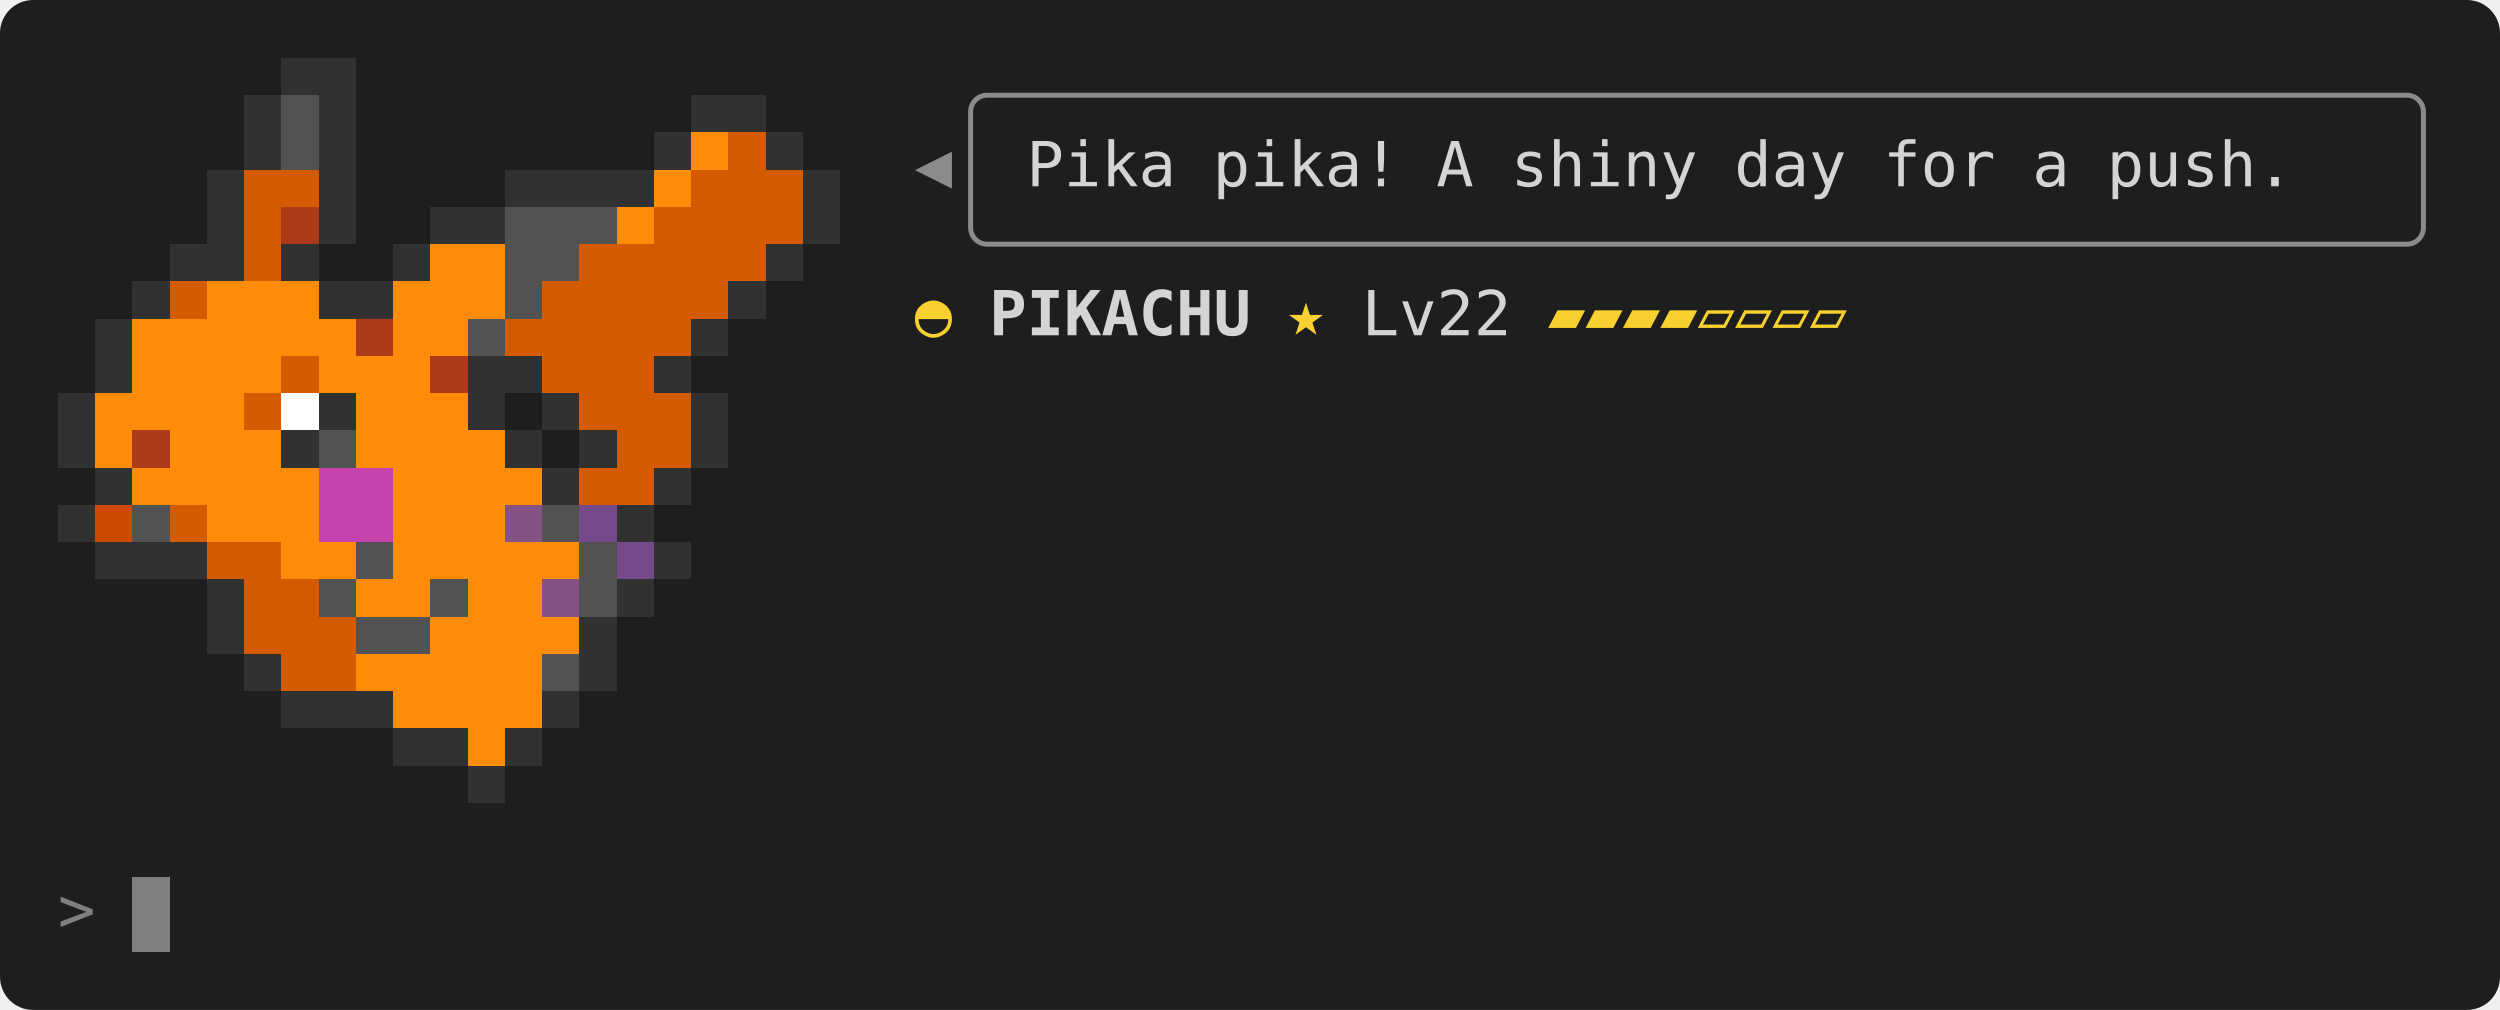
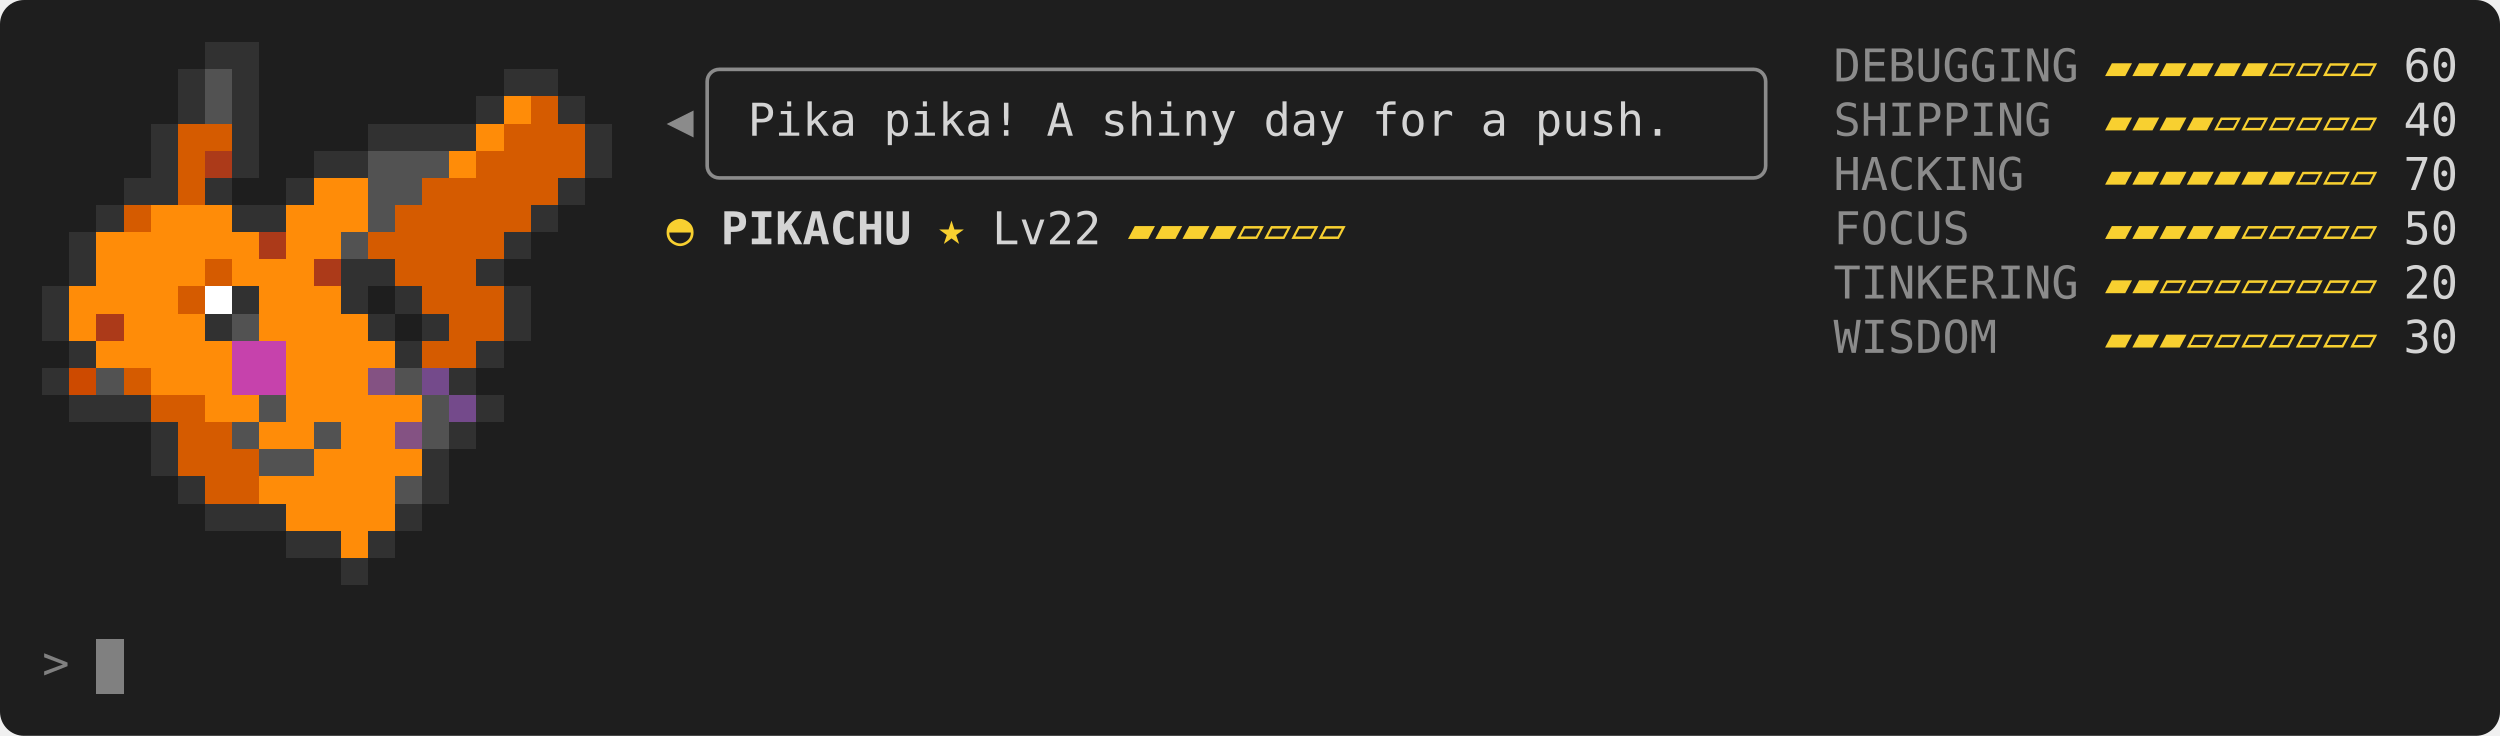
- <svg xmlns="http://www.w3.org/2000/svg" width="604" height="244" viewBox="0 0 604 244">
-   <rect width="604" height="244" rx="8" fill="#1e1e1e" />
+ <svg xmlns="http://www.w3.org/2000/svg" width="829" height="244" viewBox="0 0 829 244">
+   <rect width="829" height="244" rx="8" fill="#1e1e1e" />
  <g shape-rendering="crispEdges">
    <rect x="68" y="14" width="18" height="9" fill="#313131" />
    <rect x="59" y="23" width="9" height="9" fill="#313131" />
    <rect x="68" y="23" width="9" height="9" fill="#525252" />
    <rect x="77" y="23" width="9" height="9" fill="#313131" />
    <rect x="167" y="23" width="18" height="9" fill="#313131" />
    <rect x="59" y="32" width="9" height="9" fill="#313131" />
    <rect x="68" y="32" width="9" height="9" fill="#525252" />
    <rect x="77" y="32" width="9" height="9" fill="#313131" />
    <rect x="158" y="32" width="9" height="9" fill="#313131" />
    <rect x="167" y="32" width="9" height="9" fill="#ff8c08" />
    <rect x="176" y="32" width="9" height="9" fill="#d55b00" />
    <rect x="185" y="32" width="9" height="9" fill="#313131" />
    <rect x="50" y="41" width="9" height="9" fill="#313131" />
    <rect x="59" y="41" width="18" height="9" fill="#d55b00" />
    <rect x="77" y="41" width="9" height="9" fill="#313131" />
    <rect x="122" y="41" width="36" height="9" fill="#313131" />
    <rect x="158" y="41" width="9" height="9" fill="#ff8c08" />
    <rect x="167" y="41" width="27" height="9" fill="#d55b00" />
    <rect x="194" y="41" width="9" height="9" fill="#313131" />
    <rect x="50" y="50" width="9" height="9" fill="#313131" />
    <rect x="59" y="50" width="9" height="9" fill="#d55b00" />
    <rect x="68" y="50" width="9" height="9" fill="#ac3a19" />
    <rect x="77" y="50" width="9" height="9" fill="#313131" />
    <rect x="104" y="50" width="18" height="9" fill="#313131" />
    <rect x="122" y="50" width="27" height="9" fill="#525252" />
    <rect x="149" y="50" width="9" height="9" fill="#ff8c08" />
    <rect x="158" y="50" width="36" height="9" fill="#d55b00" />
    <rect x="194" y="50" width="9" height="9" fill="#313131" />
    <rect x="41" y="59" width="18" height="9" fill="#313131" />
    <rect x="59" y="59" width="9" height="9" fill="#d55b00" />
    <rect x="68" y="59" width="9" height="9" fill="#313131" />
    <rect x="95" y="59" width="9" height="9" fill="#313131" />
    <rect x="104" y="59" width="18" height="9" fill="#ff8c08" />
    <rect x="122" y="59" width="18" height="9" fill="#525252" />
    <rect x="140" y="59" width="45" height="9" fill="#d55b00" />
    <rect x="185" y="59" width="9" height="9" fill="#313131" />
    <rect x="32" y="68" width="9" height="9" fill="#313131" />
    <rect x="41" y="68" width="9" height="9" fill="#d55b00" />
    <rect x="50" y="68" width="27" height="9" fill="#ff8c08" />
    <rect x="77" y="68" width="18" height="9" fill="#313131" />
    <rect x="95" y="68" width="27" height="9" fill="#ff8c08" />
    <rect x="122" y="68" width="9" height="9" fill="#525252" />
    <rect x="131" y="68" width="45" height="9" fill="#d55b00" />
    <rect x="176" y="68" width="9" height="9" fill="#313131" />
    <rect x="23" y="77" width="9" height="9" fill="#313131" />
    <rect x="32" y="77" width="54" height="9" fill="#ff8c08" />
    <rect x="86" y="77" width="9" height="9" fill="#ac3a19" />
    <rect x="95" y="77" width="18" height="9" fill="#ff8c08" />
    <rect x="113" y="77" width="9" height="9" fill="#525252" />
    <rect x="122" y="77" width="45" height="9" fill="#d55b00" />
    <rect x="167" y="77" width="9" height="9" fill="#313131" />
    <rect x="23" y="86" width="9" height="9" fill="#313131" />
    <rect x="32" y="86" width="36" height="9" fill="#ff8c08" />
    <rect x="68" y="86" width="9" height="9" fill="#d55b00" />
    <rect x="77" y="86" width="27" height="9" fill="#ff8c08" />
    <rect x="104" y="86" width="9" height="9" fill="#ac3a19" />
    <rect x="113" y="86" width="18" height="9" fill="#313131" />
    <rect x="131" y="86" width="27" height="9" fill="#d55b00" />
    <rect x="158" y="86" width="9" height="9" fill="#313131" />
    <rect x="14" y="95" width="9" height="9" fill="#313131" />
    <rect x="23" y="95" width="36" height="9" fill="#ff8c08" />
    <rect x="59" y="95" width="9" height="9" fill="#d55b00" />
    <rect x="68" y="95" width="9" height="9" fill="#ffffff" />
    <rect x="77" y="95" width="9" height="9" fill="#313131" />
    <rect x="86" y="95" width="27" height="9" fill="#ff8c08" />
    <rect x="113" y="95" width="9" height="9" fill="#313131" />
    <rect x="131" y="95" width="9" height="9" fill="#313131" />
    <rect x="140" y="95" width="27" height="9" fill="#d55b00" />
    <rect x="167" y="95" width="9" height="9" fill="#313131" />
    <rect x="14" y="104" width="9" height="9" fill="#313131" />
    <rect x="23" y="104" width="9" height="9" fill="#ff8c08" />
    <rect x="32" y="104" width="9" height="9" fill="#ac3a19" />
    <rect x="41" y="104" width="27" height="9" fill="#ff8c08" />
    <rect x="68" y="104" width="9" height="9" fill="#313131" />
    <rect x="77" y="104" width="9" height="9" fill="#525252" />
    <rect x="86" y="104" width="36" height="9" fill="#ff8c08" />
    <rect x="122" y="104" width="9" height="9" fill="#313131" />
    <rect x="140" y="104" width="9" height="9" fill="#313131" />
    <rect x="149" y="104" width="18" height="9" fill="#d55b00" />
    <rect x="167" y="104" width="9" height="9" fill="#313131" />
    <rect x="23" y="113" width="9" height="9" fill="#313131" />
    <rect x="32" y="113" width="45" height="9" fill="#ff8c08" />
    <rect x="77" y="113" width="18" height="9" fill="#c642ac" />
    <rect x="95" y="113" width="36" height="9" fill="#ff8c08" />
    <rect x="131" y="113" width="9" height="9" fill="#313131" />
    <rect x="140" y="113" width="18" height="9" fill="#d55b00" />
    <rect x="158" y="113" width="9" height="9" fill="#313131" />
    <rect x="14" y="122" width="9" height="9" fill="#313131" />
    <rect x="23" y="122" width="9" height="9" fill="#cd4a00" />
    <rect x="32" y="122" width="9" height="9" fill="#525252" />
    <rect x="41" y="122" width="9" height="9" fill="#d55b00" />
    <rect x="50" y="122" width="27" height="9" fill="#ff8c08" />
    <rect x="77" y="122" width="18" height="9" fill="#c642ac" />
    <rect x="95" y="122" width="27" height="9" fill="#ff8c08" />
    <rect x="122" y="122" width="9" height="9" fill="#845283" />
    <rect x="131" y="122" width="9" height="9" fill="#525252" />
    <rect x="140" y="122" width="9" height="9" fill="#744a8b" />
    <rect x="149" y="122" width="9" height="9" fill="#313131" />
    <rect x="23" y="131" width="27" height="9" fill="#313131" />
    <rect x="50" y="131" width="18" height="9" fill="#d55b00" />
    <rect x="68" y="131" width="18" height="9" fill="#ff8c08" />
    <rect x="86" y="131" width="9" height="9" fill="#525252" />
    <rect x="95" y="131" width="45" height="9" fill="#ff8c08" />
    <rect x="140" y="131" width="9" height="9" fill="#525252" />
    <rect x="149" y="131" width="9" height="9" fill="#744a8b" />
    <rect x="158" y="131" width="9" height="9" fill="#313131" />
    <rect x="50" y="140" width="9" height="9" fill="#313131" />
    <rect x="59" y="140" width="18" height="9" fill="#d55b00" />
    <rect x="77" y="140" width="9" height="9" fill="#525252" />
    <rect x="86" y="140" width="18" height="9" fill="#ff8c08" />
    <rect x="104" y="140" width="9" height="9" fill="#525252" />
    <rect x="113" y="140" width="18" height="9" fill="#ff8c08" />
    <rect x="131" y="140" width="9" height="9" fill="#845283" />
    <rect x="140" y="140" width="9" height="9" fill="#525252" />
    <rect x="149" y="140" width="9" height="9" fill="#313131" />
    <rect x="50" y="149" width="9" height="9" fill="#313131" />
    <rect x="59" y="149" width="27" height="9" fill="#d55b00" />
    <rect x="86" y="149" width="18" height="9" fill="#525252" />
    <rect x="104" y="149" width="36" height="9" fill="#ff8c08" />
    <rect x="140" y="149" width="9" height="9" fill="#313131" />
    <rect x="59" y="158" width="9" height="9" fill="#313131" />
    <rect x="68" y="158" width="18" height="9" fill="#d55b00" />
    <rect x="86" y="158" width="45" height="9" fill="#ff8c08" />
    <rect x="131" y="158" width="9" height="9" fill="#525252" />
    <rect x="140" y="158" width="9" height="9" fill="#313131" />
    <rect x="68" y="167" width="27" height="9" fill="#313131" />
    <rect x="95" y="167" width="36" height="9" fill="#ff8c08" />
    <rect x="131" y="167" width="9" height="9" fill="#313131" />
    <rect x="95" y="176" width="18" height="9" fill="#313131" />
    <rect x="113" y="176" width="9" height="9" fill="#ff8c08" />
    <rect x="122" y="176" width="9" height="9" fill="#313131" />
    <rect x="113" y="185" width="9" height="9" fill="#313131" />
    <rect x="32" y="212" width="9" height="9" fill="#808080" />
    <rect x="32" y="221" width="9" height="9" fill="#808080" />
  </g>
  <path d="M234.5 32V27a4 4 0 0 1 4 -4H239M239 23h9M248 23h9M257 23h9M266 23h9M275 23h9M284 23h9M293 23h9M302 23h9M311 23h9M320 23h9M329 23h9M338 23h9M347 23h9M356 23h9M365 23h9M374 23h9M383 23h9M392 23h9M401 23h9M410 23h9M419 23h9M428 23h9M437 23h9M446 23h9M455 23h9M464 23h9M473 23h9M482 23h9M491 23h9M500 23h9M509 23h9M518 23h9M527 23h9M536 23h9M545 23h9M554 23h9M563 23h9M572 23h9M581 23H581.5a4 4 0 0 1 4 4V32M234.5 32v18M585.5 32v18M234.5 50V55a4 4 0 0 0 4 4H239M239 59h9M248 59h9M257 59h9M266 59h9M275 59h9M284 59h9M293 59h9M302 59h9M311 59h9M320 59h9M329 59h9M338 59h9M347 59h9M356 59h9M365 59h9M374 59h9M383 59h9M392 59h9M401 59h9M410 59h9M419 59h9M428 59h9M437 59h9M446 59h9M455 59h9M464 59h9M473 59h9M482 59h9M491 59h9M500 59h9M509 59h9M518 59h9M527 59h9M536 59h9M545 59h9M554 59h9M563 59h9M572 59h9M581 59H581.5a4 4 0 0 0 4 -4V50" fill="none" stroke="#d4d4d4" stroke-width="1.2" opacity="0.6" />
  <g font-family="'SF Mono', Menlo, Consolas, monospace" font-size="15" fill="#d4d4d4">
+     <text x="608 617 626 635 644 653 662 671 680" y="27" opacity="0.6">DEBUGGING</text>
+     <text x="698 707 716 725 734 743 752 761 770 779" y="27" fill="#f8d030">▰▰▰▰▰▰▱▱▱▱</text>
+     <text x="797 806" y="27">60</text>
    <text x="221" y="45" opacity="0.6">◀</text>
    <text x="248 257 266 275" y="45">Pika</text>
    <text x="293 302 311 320 329" y="45">pika!</text>
    <text x="347" y="45">A</text>
    <text x="365 374 383 392 401" y="45">shiny</text>
    <text x="419 428 437" y="45">day</text>
    <text x="455 464 473" y="45">for</text>
    <text x="491" y="45">a</text>
    <text x="509 518 527 536 545" y="45">push.</text>
+     <text x="608 617 626 635 644 653 662 671" y="45" opacity="0.6">SHIPPING</text>
+     <text x="698 707 716 725 734 743 752 761 770 779" y="45" fill="#f8d030">▰▰▰▰▱▱▱▱▱▱</text>
+     <text x="797 806" y="45">40</text>
+     <text x="608 617 626 635 644 653 662" y="63" opacity="0.6">HACKING</text>
+     <text x="698 707 716 725 734 743 752 761 770 779" y="63" fill="#f8d030">▰▰▰▰▰▰▰▱▱▱</text>
+     <text x="797 806" y="63">70</text>
    <text x="221" y="81" fill="#f8d030">◓</text>
    <text x="239 248 257 266 275 284 293" y="81" font-weight="700">PIKACHU</text>
    <text x="311" y="81" fill="#f8d030">★</text>
    <text x="329 338 347 356" y="81">Lv22</text>
    <text x="374 383 392 401 410 419 428 437" y="81" fill="#f8d030">▰▰▰▰▱▱▱▱</text>
+     <text x="608 617 626 635 644" y="81" opacity="0.6">FOCUS</text>
+     <text x="698 707 716 725 734 743 752 761 770 779" y="81" fill="#f8d030">▰▰▰▰▰▱▱▱▱▱</text>
+     <text x="797 806" y="81">50</text>
+     <text x="608 617 626 635 644 653 662 671 680" y="99" opacity="0.6">TINKERING</text>
+     <text x="698 707 716 725 734 743 752 761 770 779" y="99" fill="#f8d030">▰▰▱▱▱▱▱▱▱▱</text>
+     <text x="797 806" y="99">20</text>
+     <text x="608 617 626 635 644 653" y="117" opacity="0.6">WISDOM</text>
+     <text x="698 707 716 725 734 743 752 761 770 779" y="117" fill="#f8d030">▰▰▰▱▱▱▱▱▱▱</text>
+     <text x="797 806" y="117">30</text>
    <text x="14" y="225" fill="#808080">&gt;</text>
  </g>
</svg>
